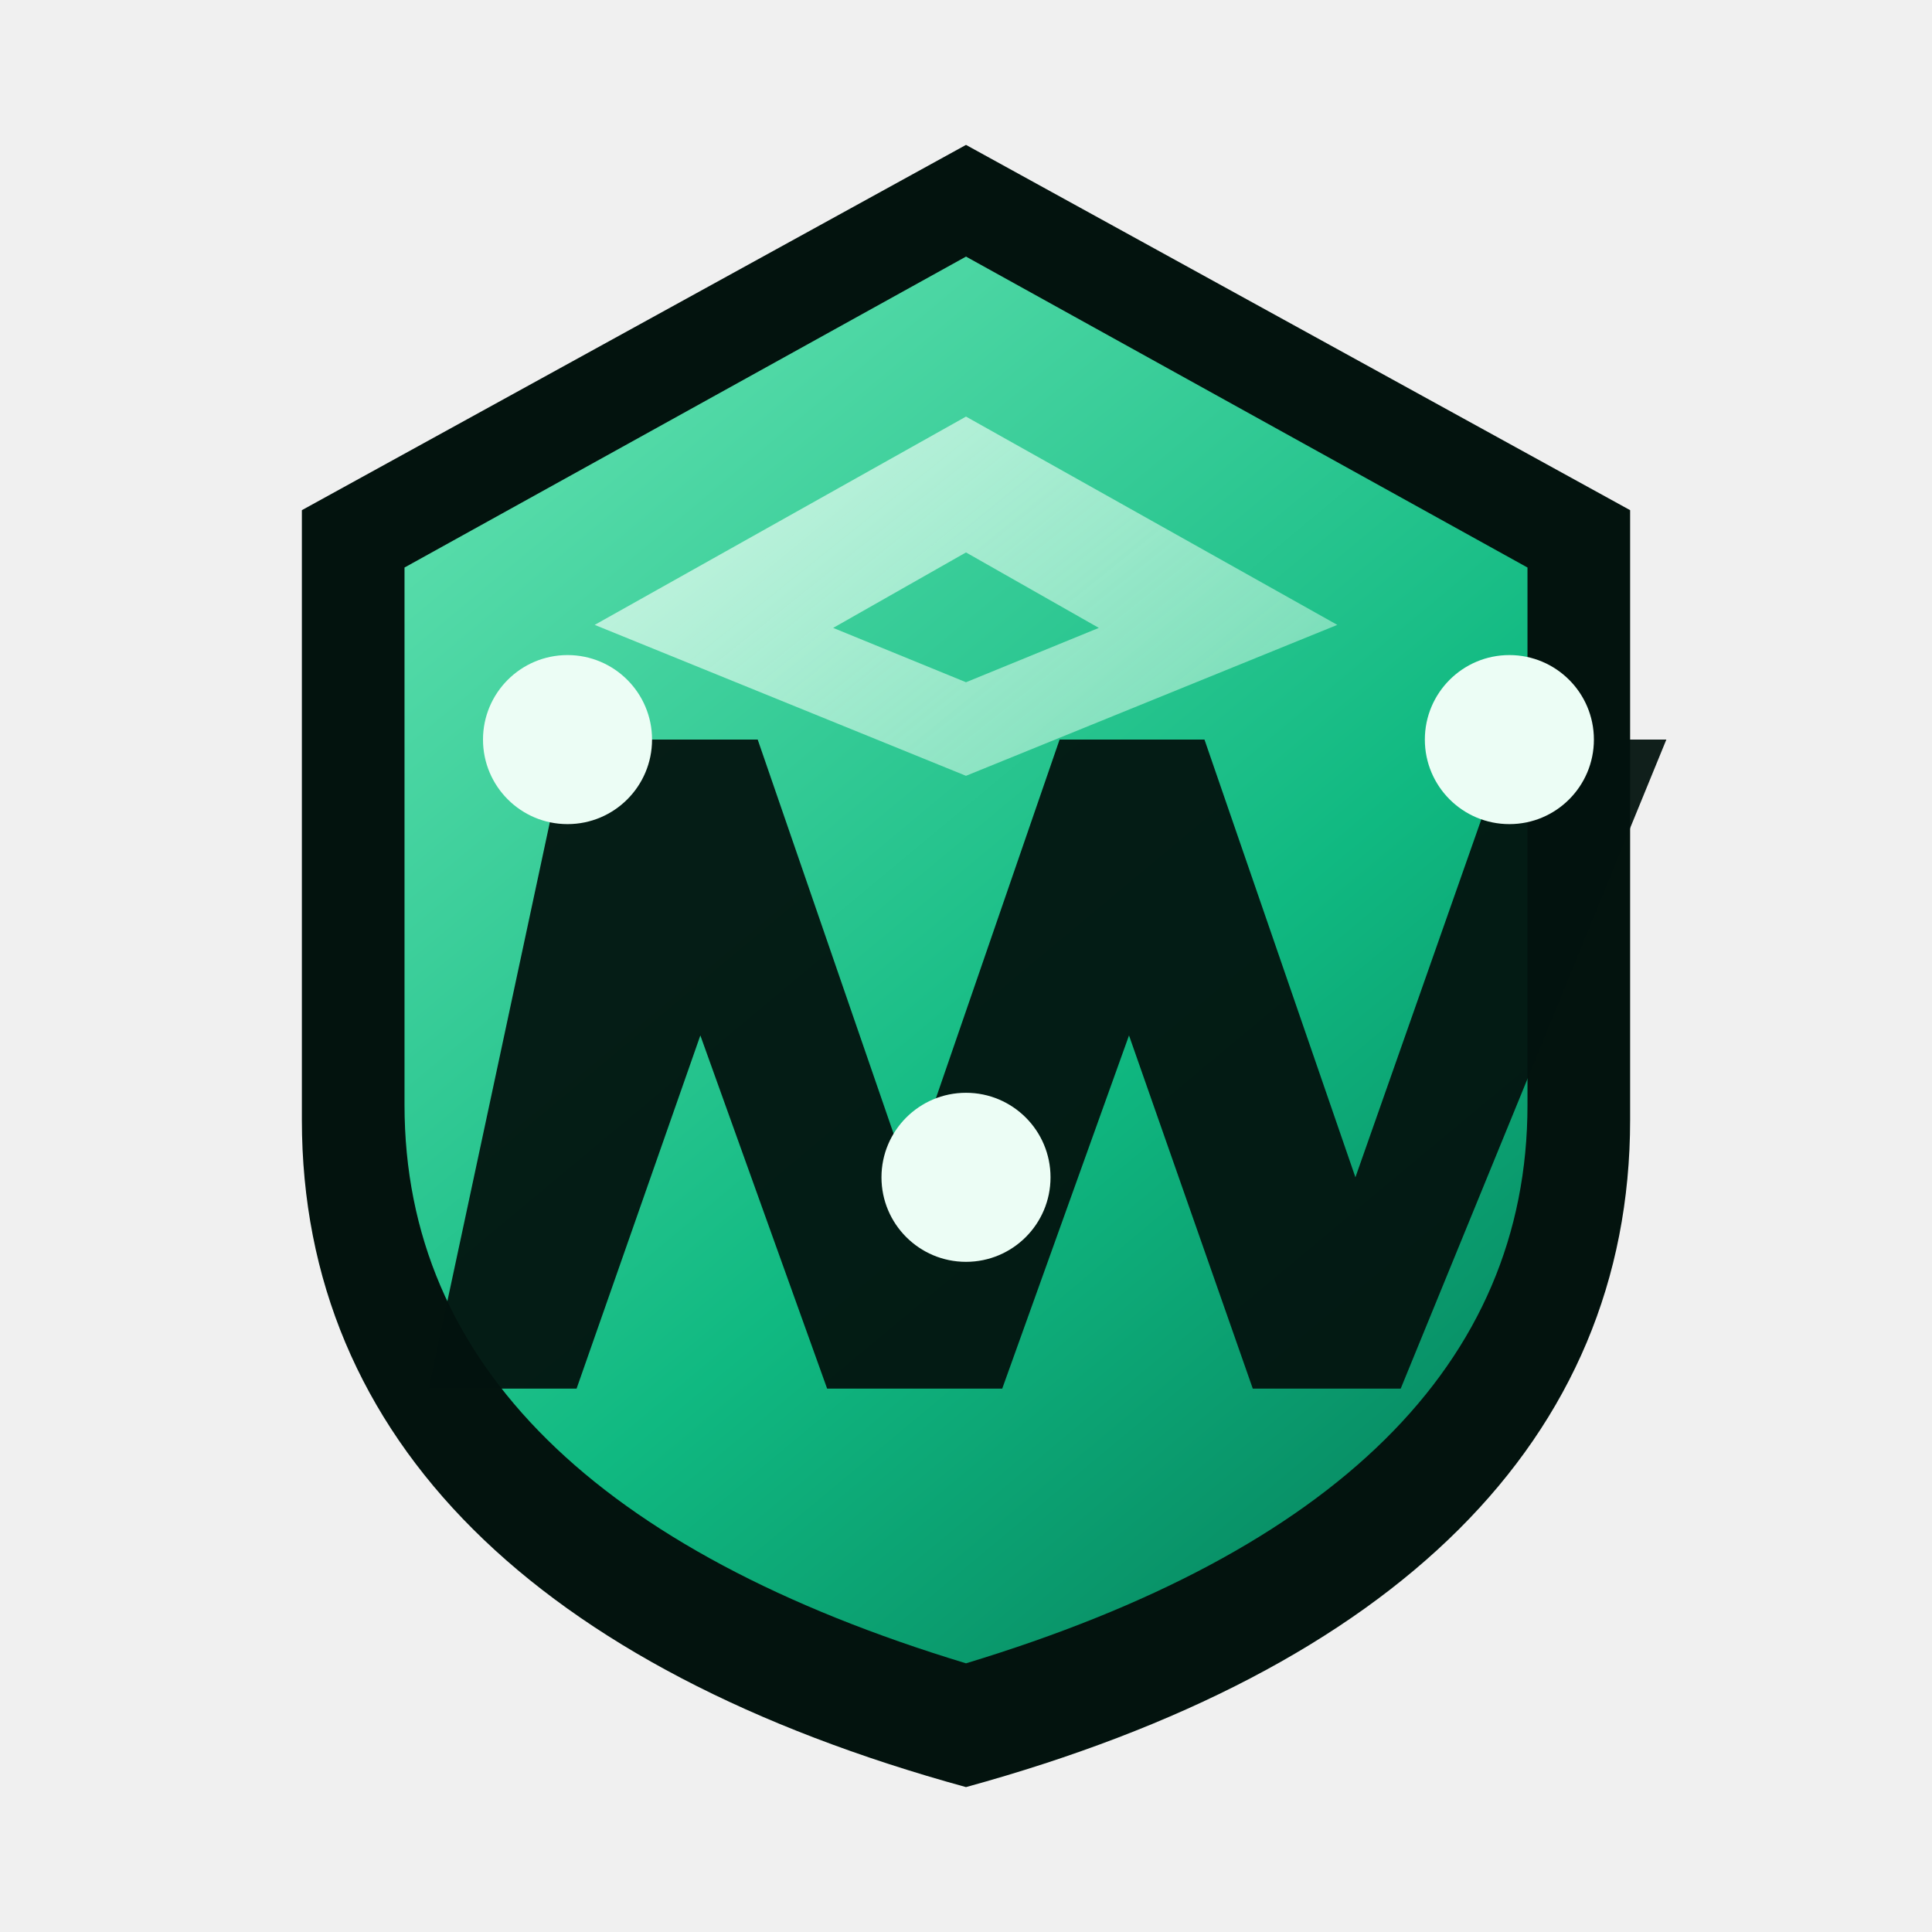
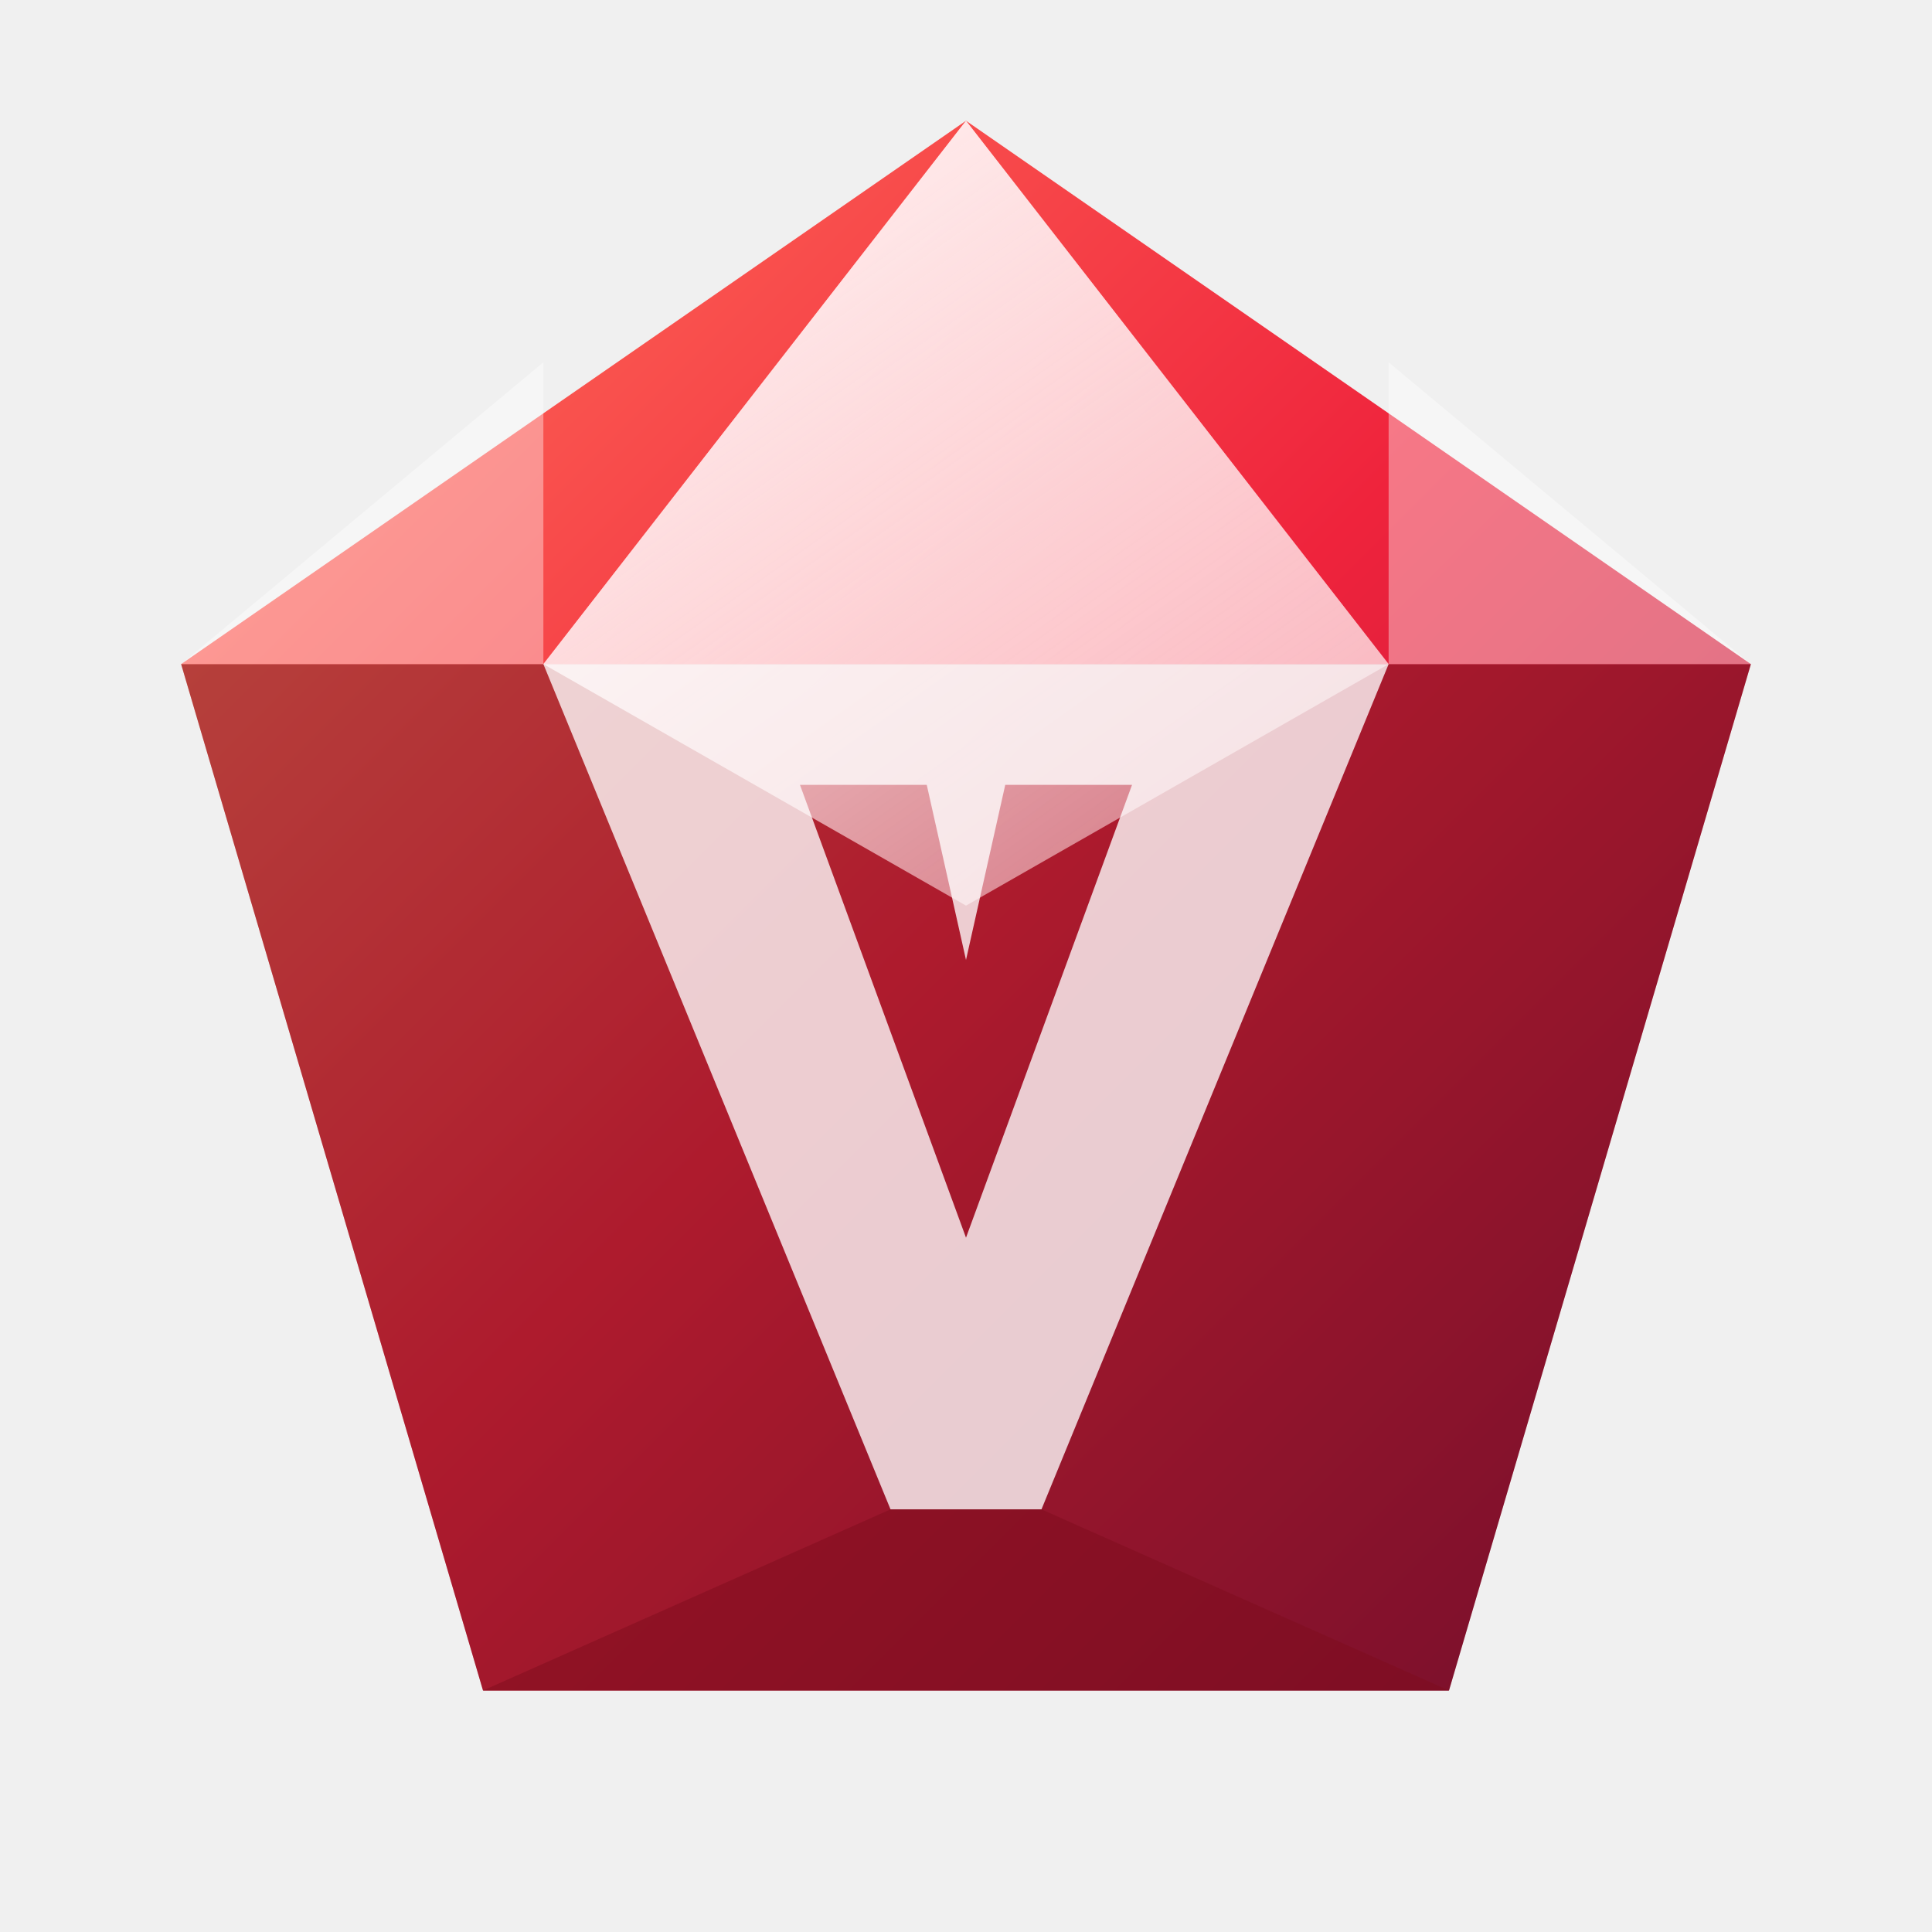
<svg xmlns="http://www.w3.org/2000/svg" viewBox="0 0 64 64" role="img" aria-labelledby="title desc">
  <defs>
-     <linearGradient id="wtron-mark-fill" x1="12" y1="8" x2="52" y2="56" gradientUnits="userSpaceOnUse">
-       <stop stop-color="#6ee7b7" />
-       <stop offset=".58" stop-color="#10b981" />
-       <stop offset="1" stop-color="#047857" />
+     <linearGradient id="wtron-red-a" x1="8" y1="8" x2="56" y2="56" gradientUnits="userSpaceOnUse">
+       <stop stop-color="#ff6b57" />
+       <stop offset=".48" stop-color="#ef233c" />
+       <stop offset="1" stop-color="#9f1239" />
    </linearGradient>
-     <linearGradient id="wtron-mark-edge" x1="16" y1="12" x2="48" y2="52" gradientUnits="userSpaceOnUse">
-       <stop stop-color="#ecfdf5" stop-opacity=".88" />
-       <stop offset="1" stop-color="#a7f3d0" stop-opacity=".18" />
+     <linearGradient id="wtron-red-b" x1="18" y1="10" x2="47" y2="51" gradientUnits="userSpaceOnUse">
+       <stop stop-color="#fff1f2" stop-opacity=".95" />
+       <stop offset="1" stop-color="#fecdd3" stop-opacity=".18" />
    </linearGradient>
  </defs>
-   <path fill="#03130e" d="M32 4.8 54 16.9v20.2c0 10.6-7.8 18.2-22 22.1C17.8 55.3 10 47.7 10 37.1V16.9L32 4.8Z" />
-   <path fill="url(#wtron-mark-fill)" d="M32 8.5 50.6 18.8v17.8c0 8.6-6.4 14.8-18.6 18.5-12.2-3.7-18.6-9.9-18.6-18.5V18.8L32 8.5Z" />
-   <path fill="#03130e" fill-opacity=".94" d="M18.8 24.5h6.3l5 14.5 5-14.5h4.8l5 14.5 5.1-14.5h5.2L46.4 46h-4.9l-4.1-11.7L33.2 46h-5.8l-4.2-11.7L19.1 46h-4.9l4.6-21.5Z" />
-   <path fill="url(#wtron-mark-edge)" d="M19.7 20.7 32 13.8l12.3 6.9-12.3 5-12.3-5Zm7.9.1 4.4 1.8 4.4-1.8-4.4-2.5-4.4 2.5Z" />
-   <circle cx="18.8" cy="24.5" r="2.8" fill="#ecfdf5" />
-   <circle cx="32" cy="39" r="2.8" fill="#ecfdf5" />
-   <circle cx="50" cy="24.5" r="2.8" fill="#ecfdf5" />
+   <path fill="url(#wtron-red-a)" d="M32 4 58 22 48 56H16L6 22 32 4Z" />
+   <path fill="#17070a" fill-opacity=".3" d="M6 22h52L48 56H16L6 22Z" />
+   <path fill="#fff" fill-opacity=".5" d="M32 4 18 22h28L32 4Z" />
+   <path fill="url(#wtron-red-b)" d="M18 22 32 4l14 18-14 8-14-8Z" />
+   <path fill="#fff" fill-opacity=".38" d="m6 22 12-10v10H6Zm40-10 12 10H46V12Z" />
+   <path fill="#fff" fill-opacity=".78" d="M18 22h28L34.5 50h-5L18 22Zm8.5 4 5.5 15 5.5-15h-4.2L32 31.8 30.7 26h-4.2Z" />
+   <path fill="#7f0d1d" fill-opacity=".5" d="m16 56 13.5-6h5L48 56H16Z" />
</svg>
